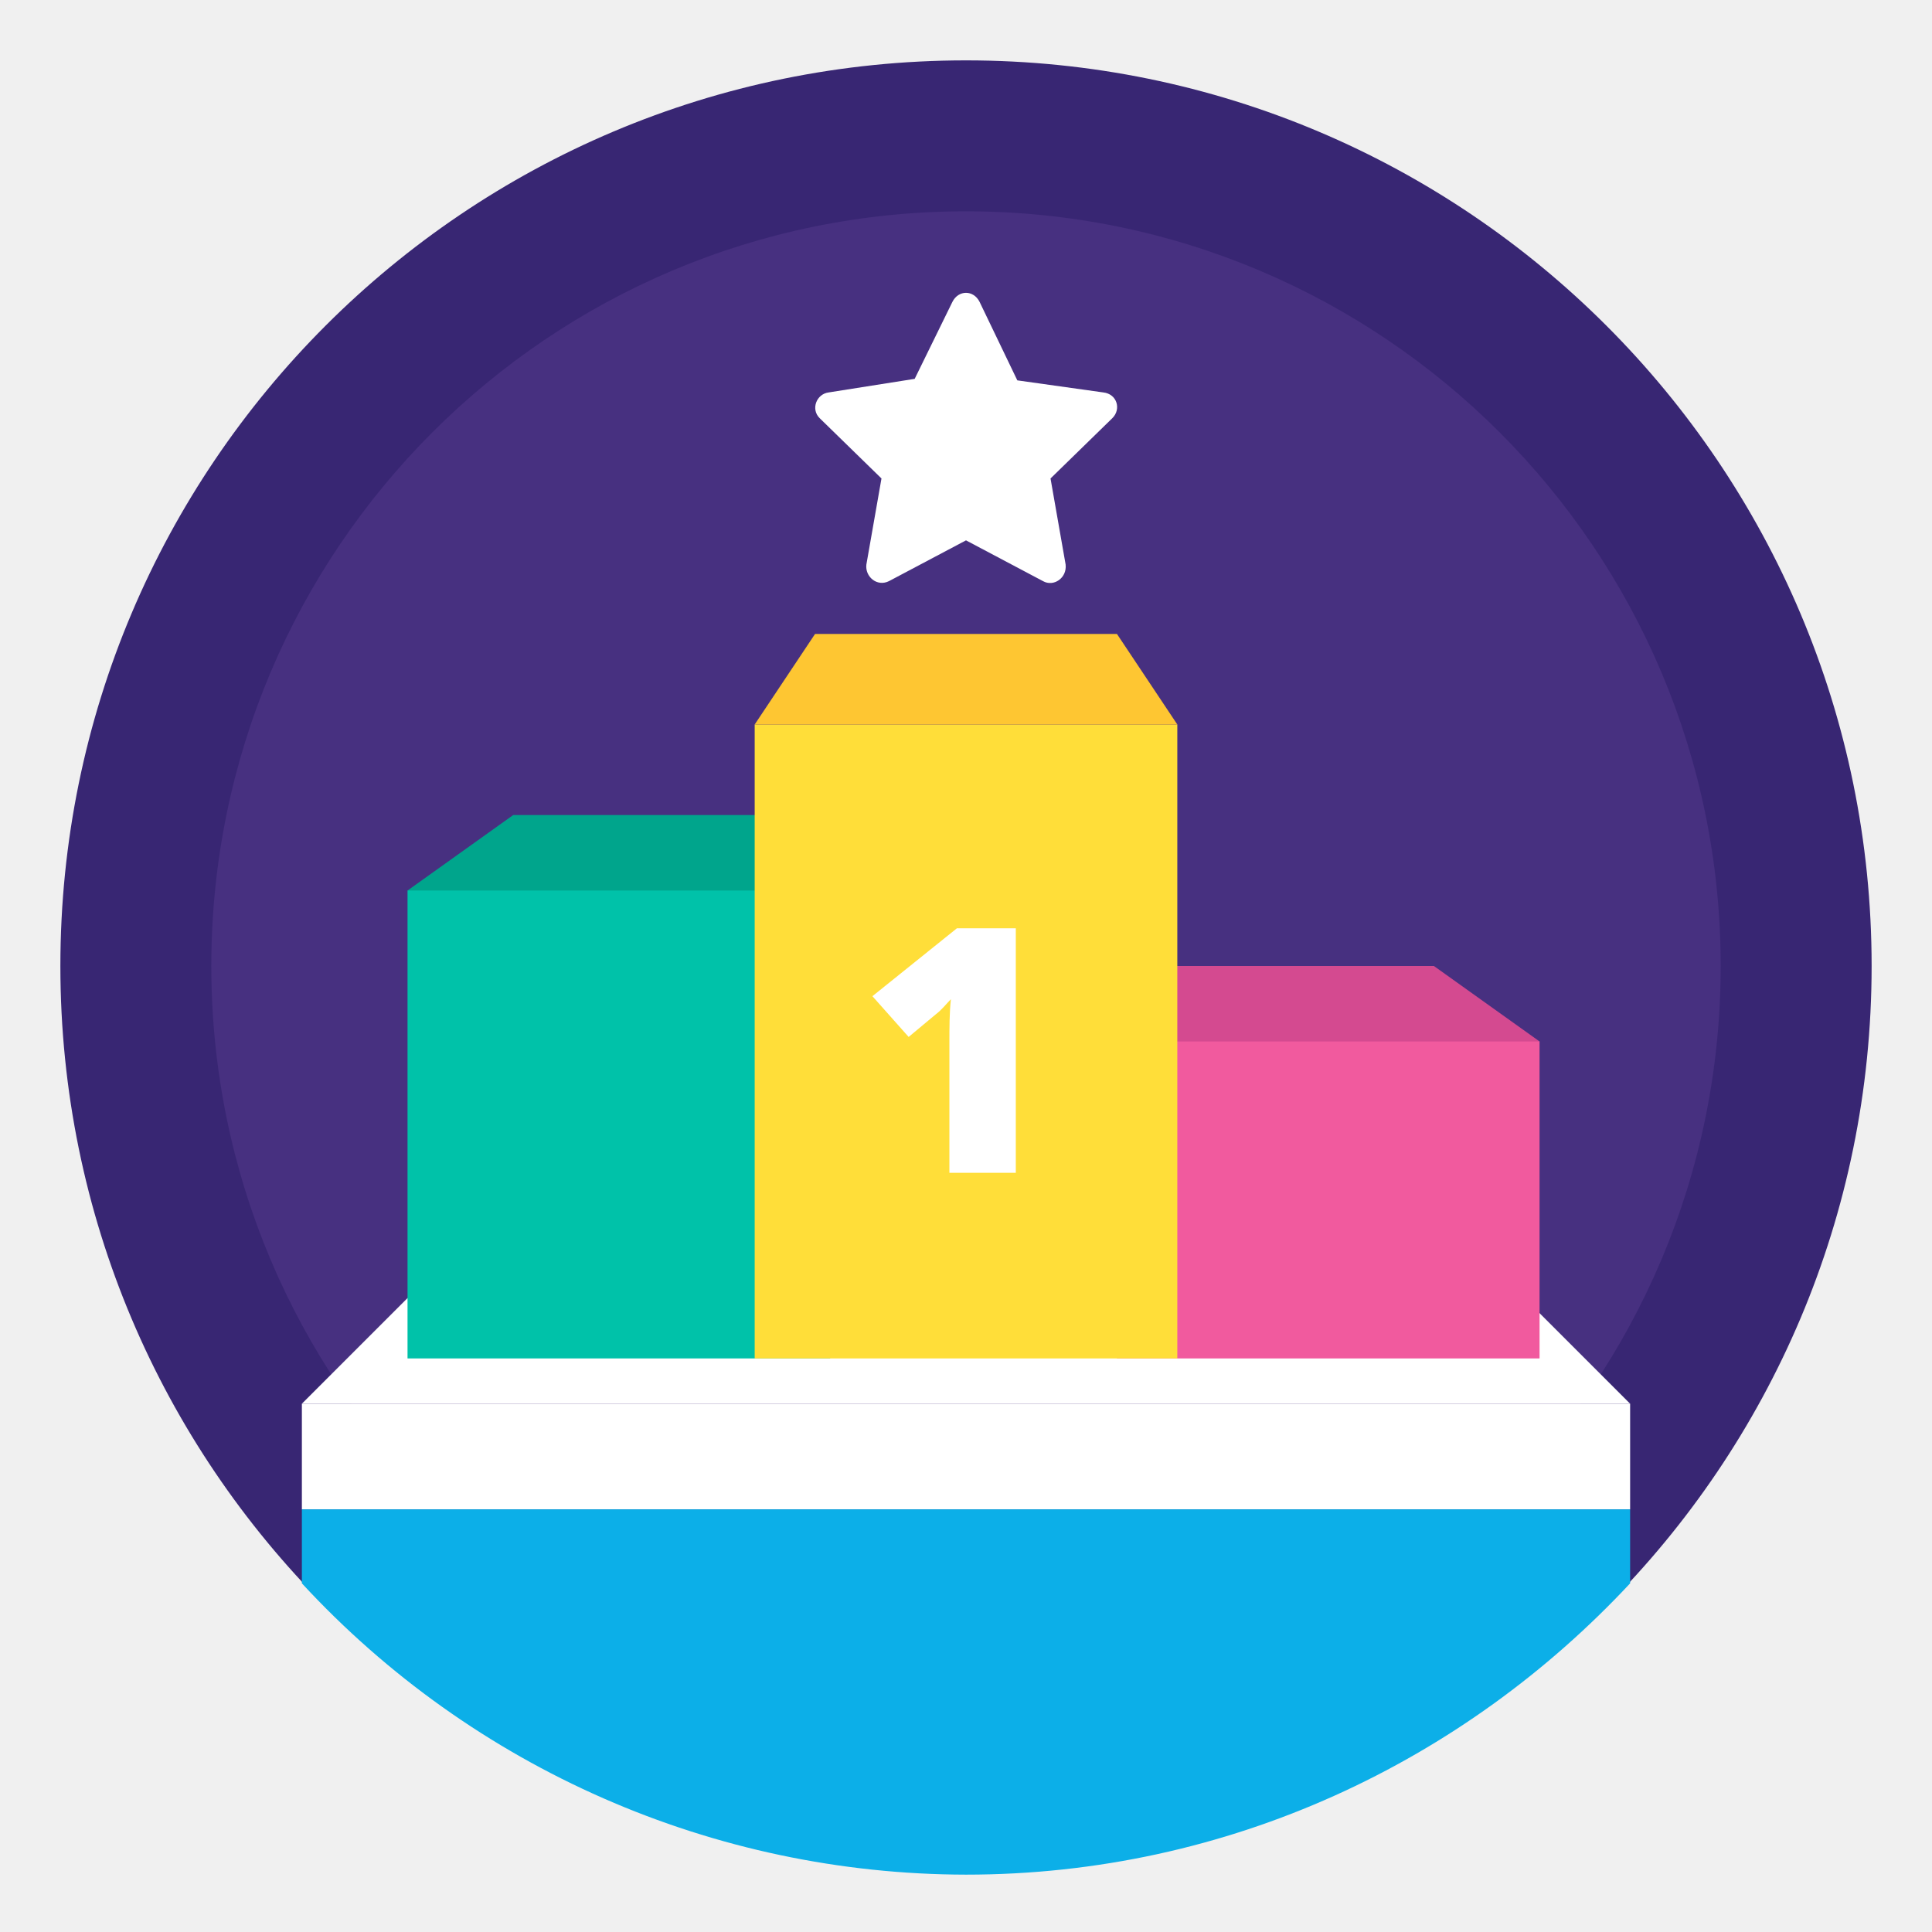
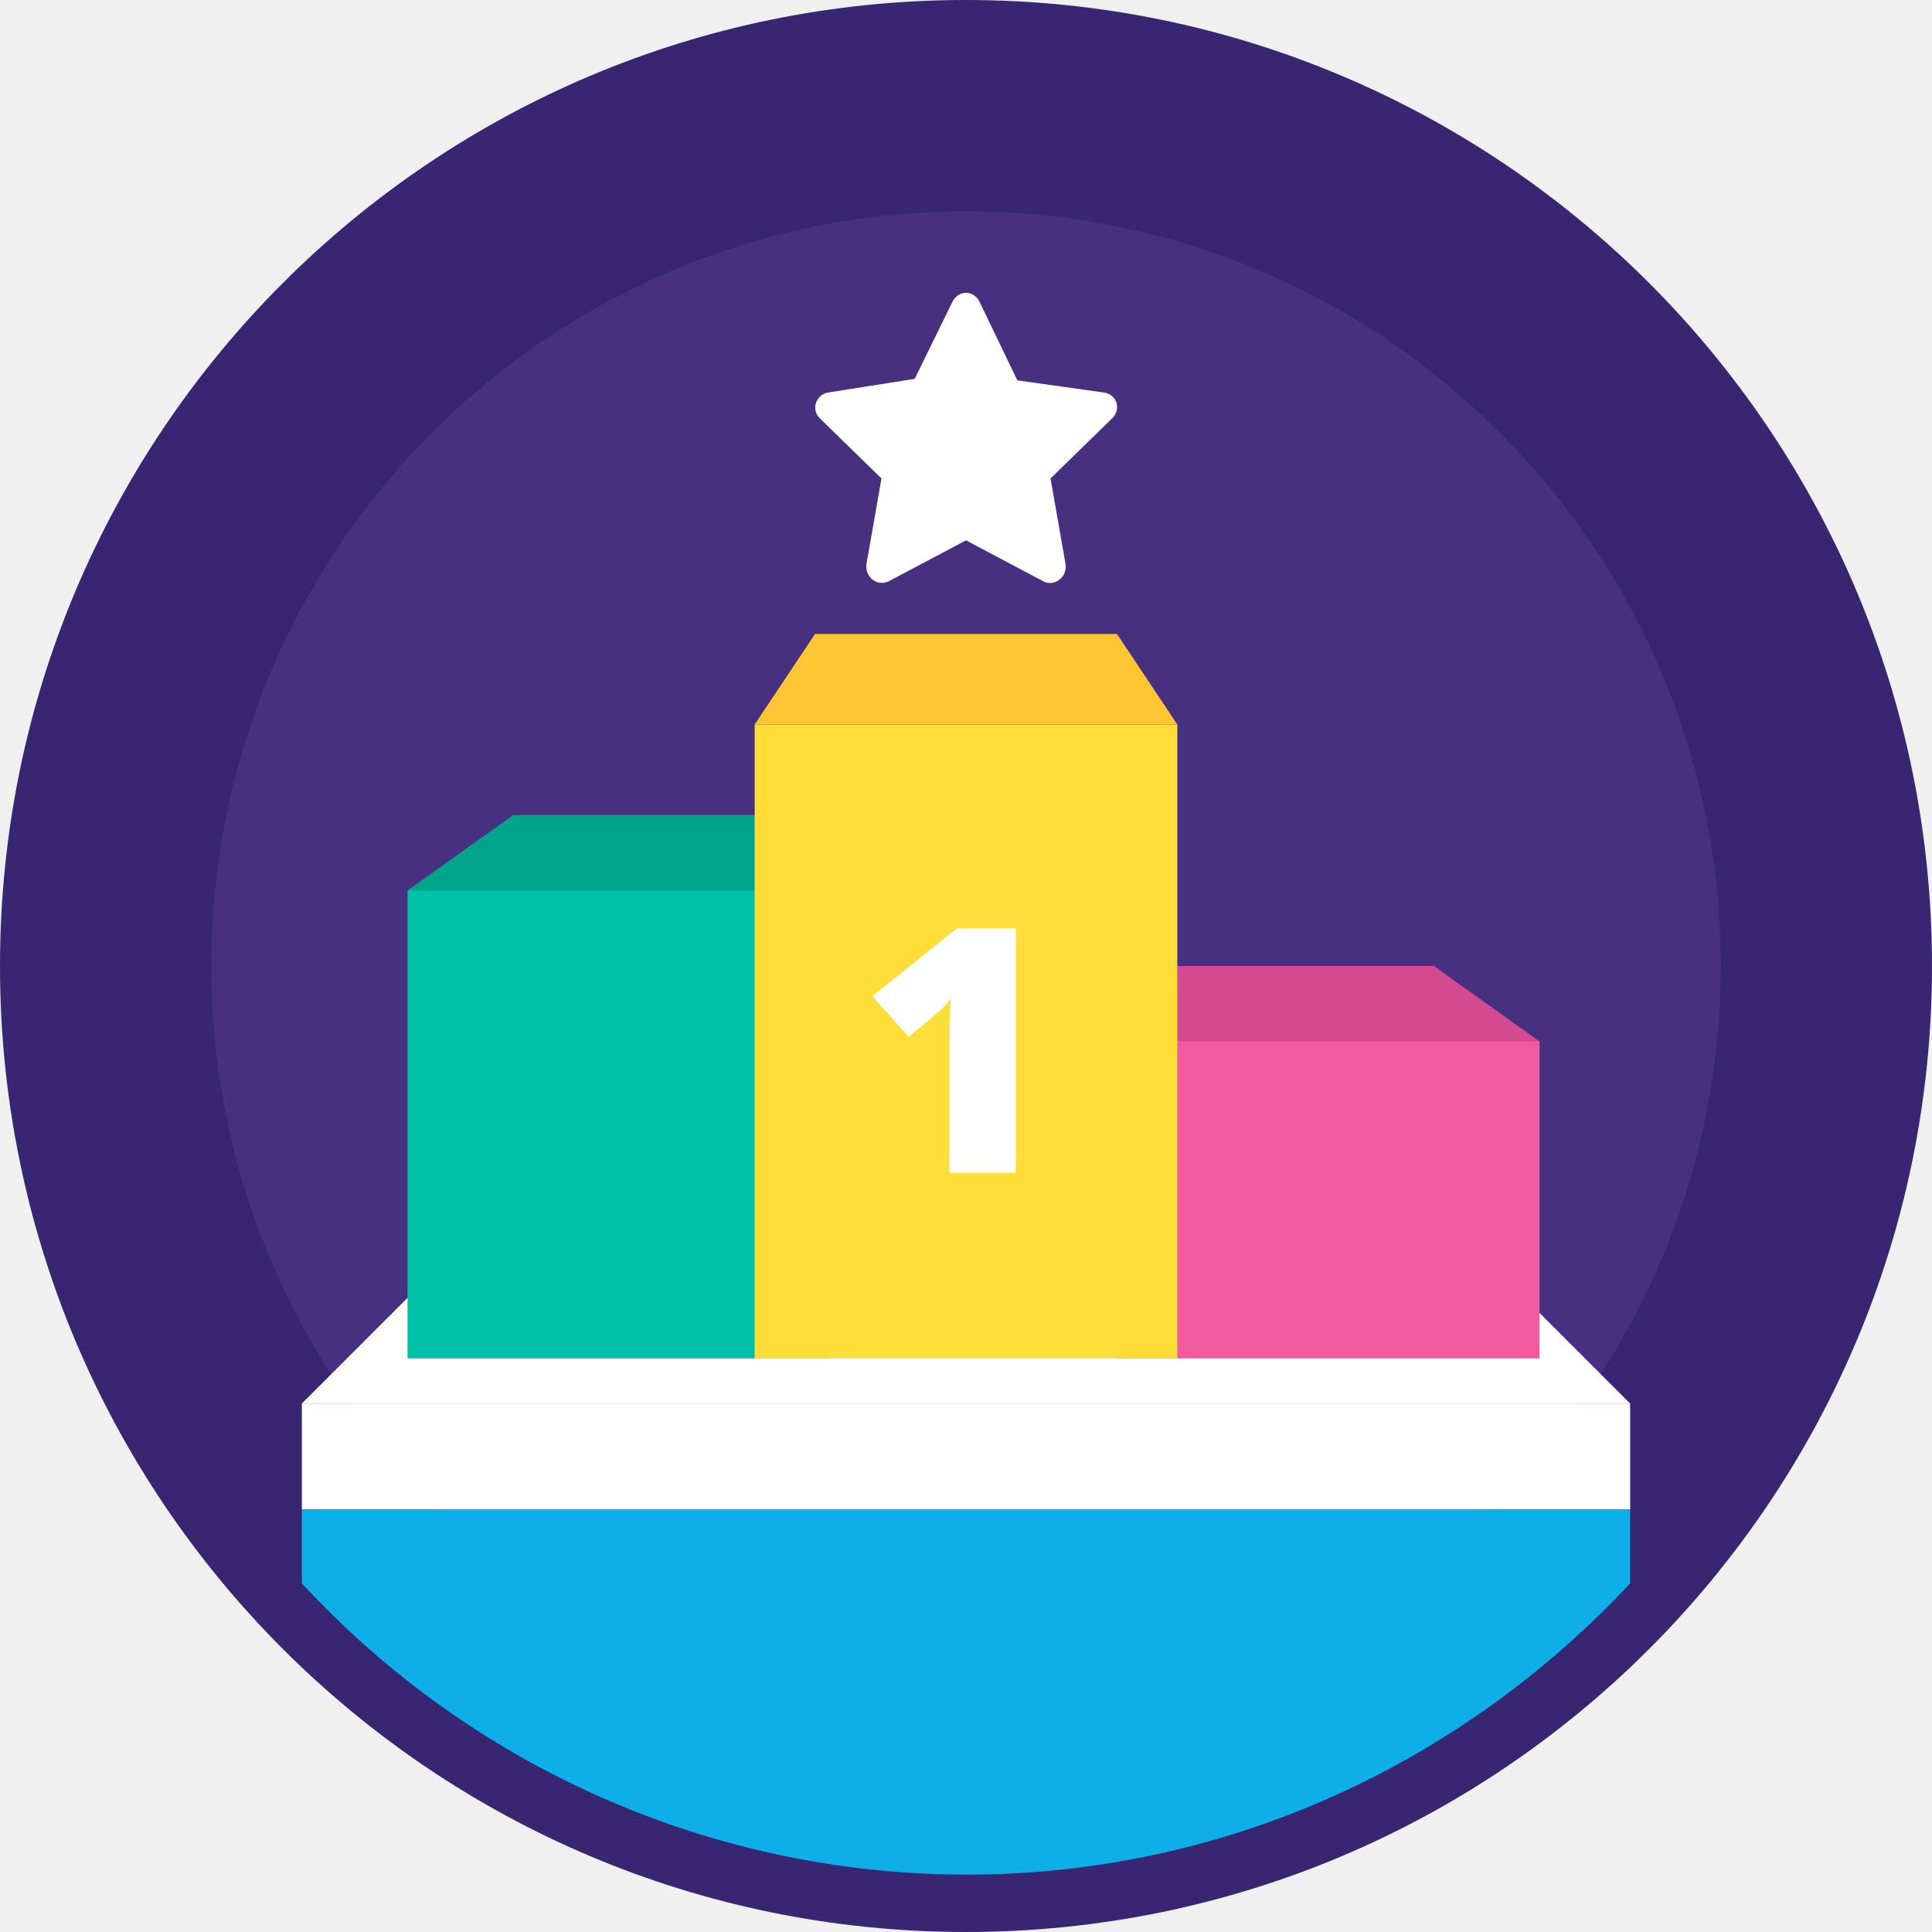
<svg xmlns="http://www.w3.org/2000/svg" width="1024" height="1024" viewBox="0 0 1024 1024">
-   <path fill="#382673" d="M992 512a480 480 0 1 1-960 0 480 480 0 0 1 960 0zm0 0" />
-   <path fill="#473080" d="M912 512a400 400 0 1 1-800 0 400 400 0 0 1 800 0zm0 0" />
+   <circle id="background" fill="#382673" cx="512" cy="512" r="512" />
+   <circle id="background" fill="#473080" cx="512" cy="512" r="400" />
+   <path fill="#FFFFFF" d="M864 744H160l56-56h592zm0 0" />
  <path fill="#FFFFFF" d="M864 744H160l56-56h592zm0 0" />
  <path fill="#FFFFFF" d="M160 744h704v56H160zm0 0" />
  <path fill="#00A58C" d="M440 680L216 472l56-40h168zm0 0" />
  <path fill="#00C2A9" d="M216 472h224v248H216zm0 0" />
  <path fill="#D44A90" d="M816 552L592 680V512h168zm0 0" />
  <path fill="#F15A9E" d="M592 552h224v168H592zm0 0" />
  <path fill="#FFDE39" d="M400 384h224v336H400zm0 0" />
  <path fill="#FEC632" d="M624 384H400l32-48h160zm0 0" />
  <path fill="#FFFFFF" d="M512 286.4l40.8 21.6c5.6 3.2 12.8-1.6 12-8.8l-8-45.6 32.8-32c4.8-4.8 2.4-12.8-4.8-13.6l-45.6-6.4-20-41.6c-3.2-6.4-11.2-6.4-14.4 0l-20 40.8-45.6 7.2c-6.4.8-9.6 8.8-4.8 13.6l32.8 32-8 45.6c-.8 6.4 5.6 12 12 8.8zm0 0M538.4 621.6h-35.2v-68.8c0-8 0-16 .8-23.2-2.4 2.4-4.8 5.6-8 8l-14.4 12-19.2-21.6 44.8-36h31.2zm0 0" />
  <path fill="#0CAFE8" d="M160 839.2a480.1 480.1 0 0 0 352 154.4c139.2 0 264-60 352-154.4V800H160zm0 0" />
</svg>
